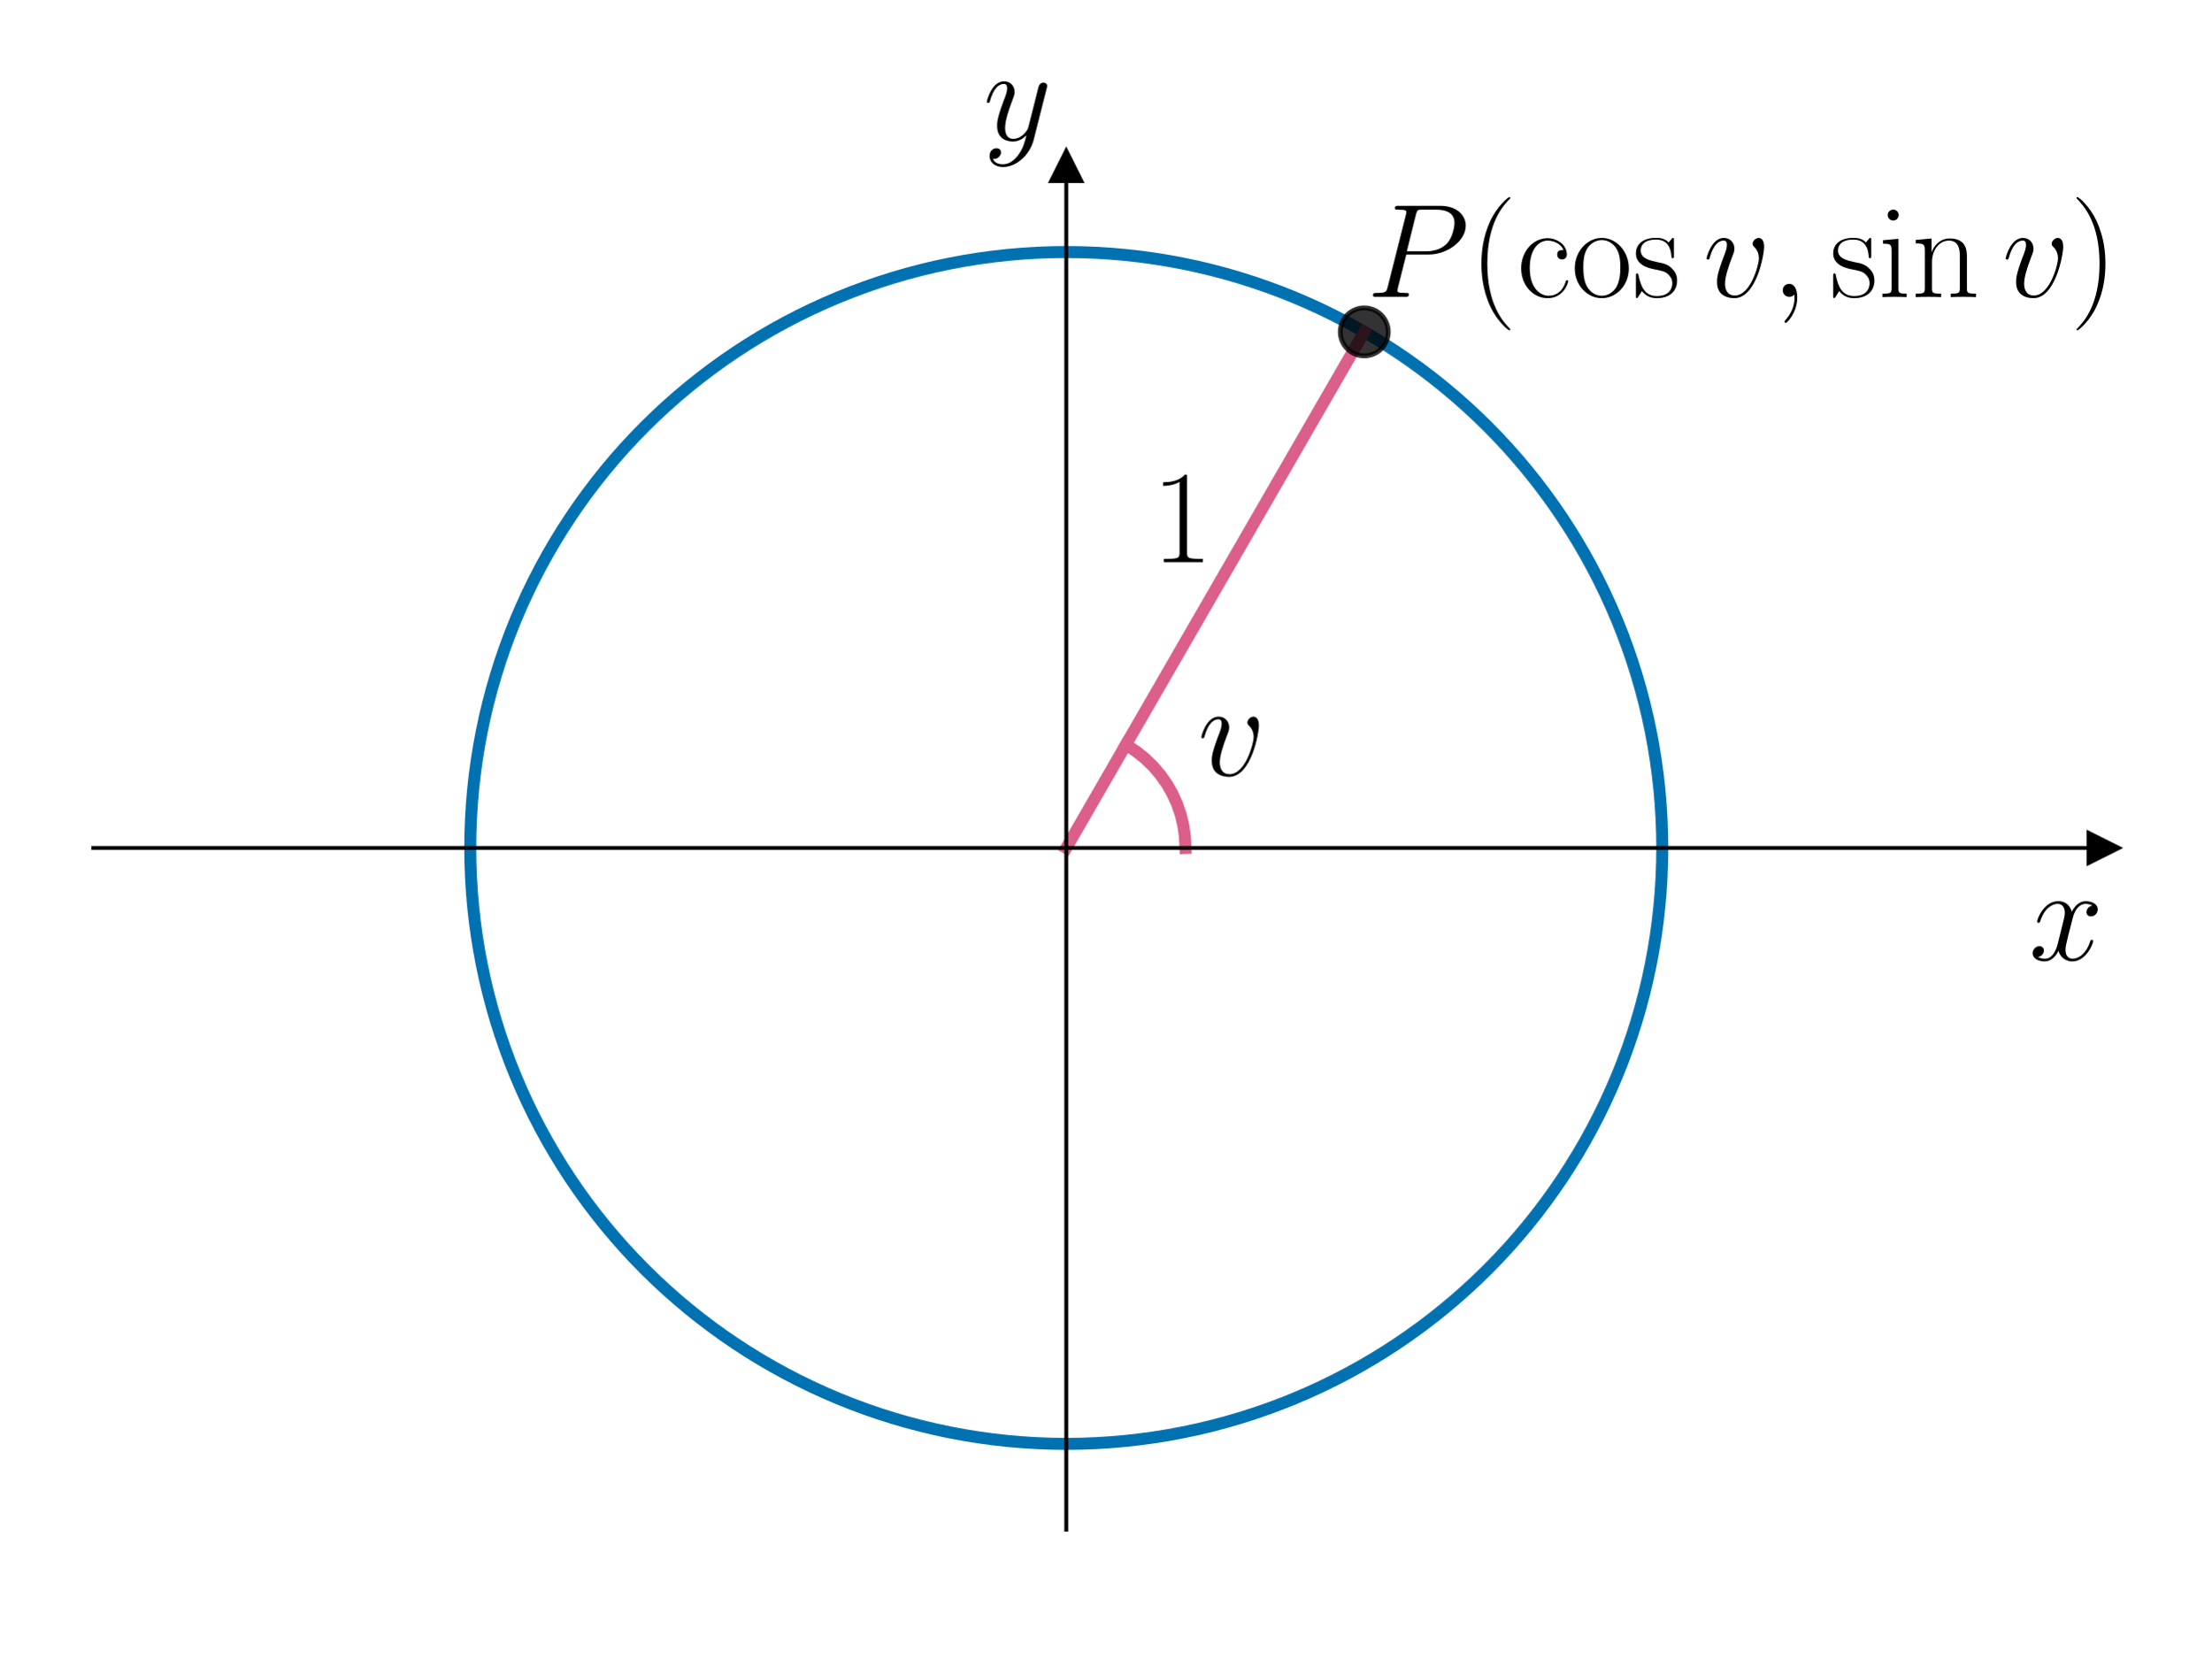
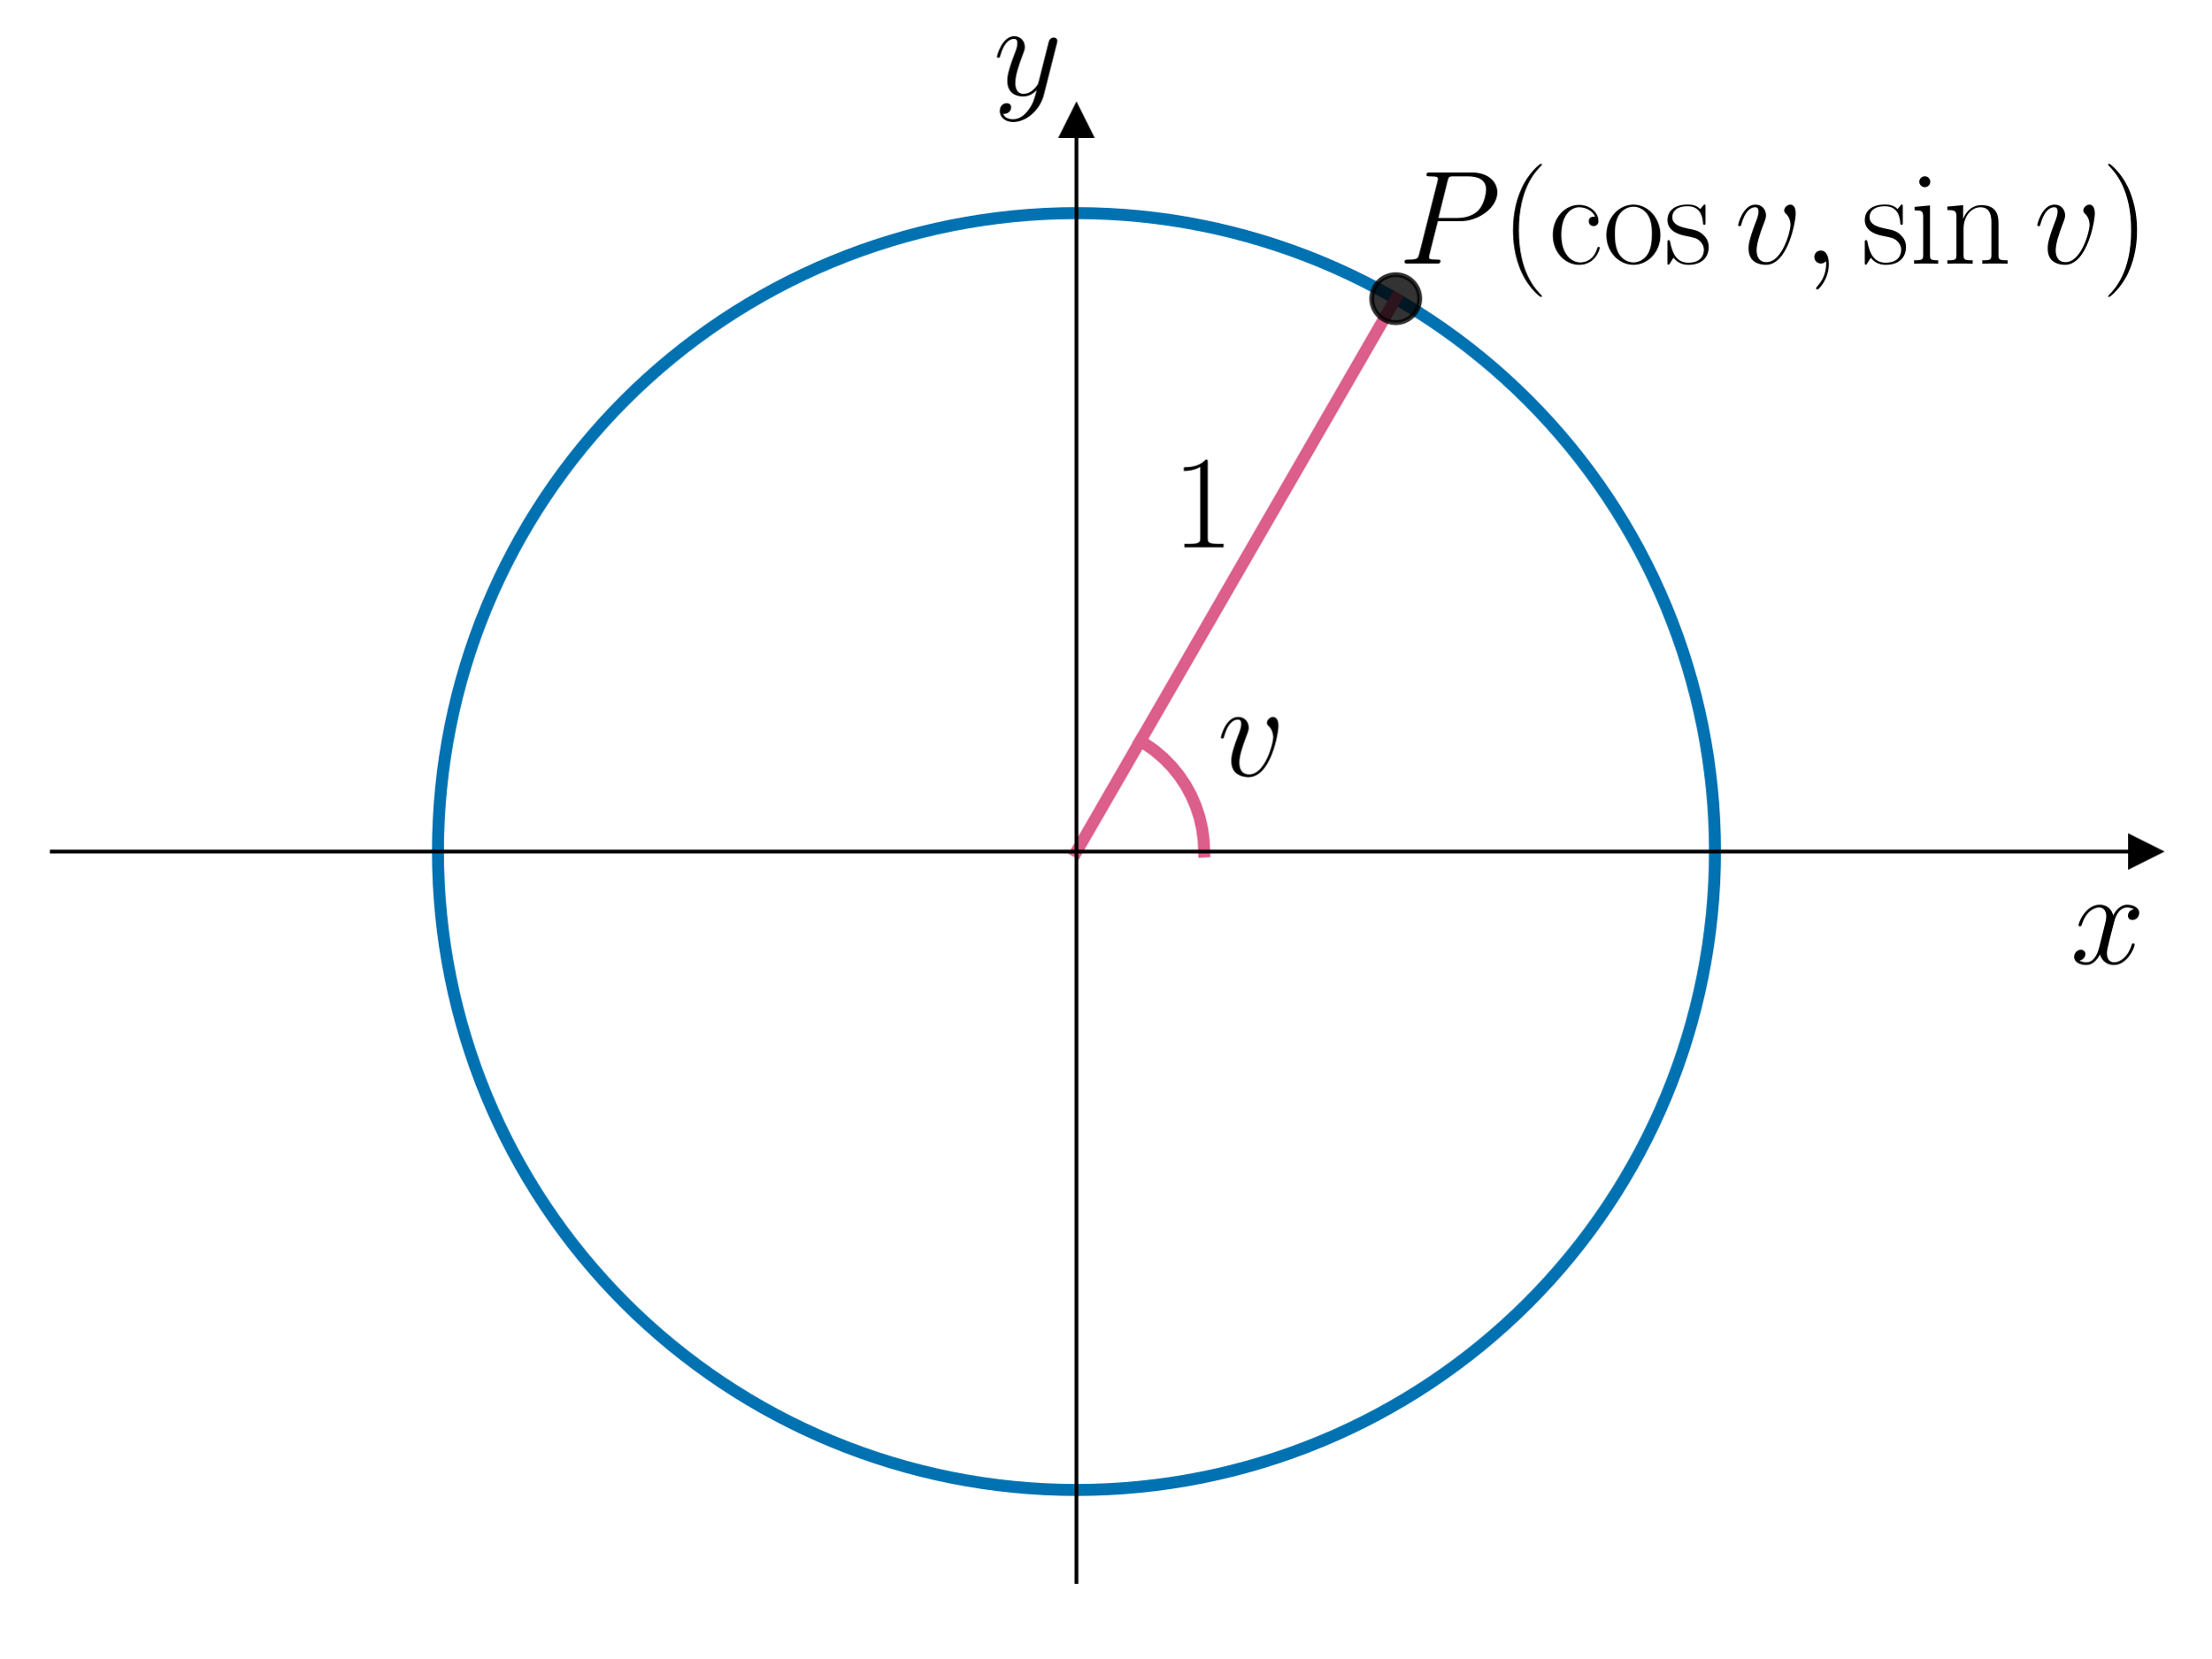
<svg xmlns="http://www.w3.org/2000/svg" xmlns:xlink="http://www.w3.org/1999/xlink" width="460.8pt" height="345.6pt" viewBox="0 0 460.8 345.6" version="1.1">
  <defs>
    <style type="text/css">*{stroke-linejoin: round; stroke-linecap: butt}</style>
  </defs>
  <g id="figure_1">
    <g id="patch_1">
      <path d="M 0 345.6  L 460.8 345.6  L 460.8 0  L 0 0  L 0 345.6  z " style="fill: none" />
    </g>
    <g id="axes_1">
      <g id="patch_2">
-         <path d="M 19.44 318.839  L 438.36 318.839  L 438.36 34.639  L 19.44 34.639  L 19.44 318.839  z " style="fill: none" />
+         <path d="M 10.8 329.723  L 447 329.723  L 447 25.251  L 10.8 25.251  L 10.8 329.723  z " style="fill: none" />
      </g>
      <g id="patch_3">
-         <path d="M 222.212 300.952  C 255.154 300.952 286.75 287.864 310.044 264.571  C 333.337 241.278 346.425 209.681 346.425 176.739  C 346.425 143.797 333.337 112.2 310.044 88.907  C 286.75 65.614 255.154 52.526 222.212 52.526  C 189.27 52.526 157.673 65.614 134.38 88.907  C 111.087 112.2 97.999 143.797 97.999 176.739  C 97.999 209.681 111.087 241.278 134.38 264.571  C 157.673 287.864 189.27 300.952 222.212 300.952  L 222.212 300.952  z " clip-path="url(#p91f30e0f2f)" style="fill: none; stroke: #0072b2; stroke-width: 2.5; stroke-linejoin: miter" />
+         <path d="M 224.338 310.56  C 259.63 310.56 293.481 296.539 318.435 271.584  C 343.39 246.629 357.412 212.778 357.412 177.487  C 357.412 142.196 343.39 108.345 318.435 83.39  C 293.481 58.435 259.63 44.414 224.338 44.414  C 189.047 44.414 155.196 58.435 130.242 83.39  C 105.287 108.345 91.265 142.196 91.265 177.487  C 91.265 212.778 105.287 246.629 130.242 271.584  C 155.196 296.539 189.047 310.56 224.338 310.56  L 224.338 310.56  z " clip-path="url(#pc8940a345a)" style="fill: none; stroke: #0072b2; stroke-width: 2.5; stroke-linejoin: miter" />
      </g>
      <g id="matplotlib.axis_1">
        <g id="text_1">
-           <g transform="translate(422.8385 200.1108) scale(0.28 -0.28)">
+           <g transform="translate(431.4785 200.8587) scale(0.28 -0.28)">
            <defs>
              <path id="CMMI12-78" d="M 3034 2606  C 2829 2567 2752 2414 2752 2293  C 2752 2139 2874 2088 2963 2088  C 3155 2088 3290 2254 3290 2427  C 3290 2695 2982 2816 2714 2816  C 2323 2816 2106 2433 2048 2312  C 1901 2816 1504 2816 1389 2816  C 736 2816 390 1980 390 1839  C 390 1814 416 1782 461 1782  C 512 1782 525 1820 538 1846  C 755 2555 1184 2689 1370 2689  C 1658 2689 1715 2420 1715 2267  C 1715 2127 1677 1980 1600 1673  L 1382 798  C 1286 415 1101 64 762 64  C 730 64 570 64 435 147  C 666 192 717 383 717 460  C 717 588 621 664 499 664  C 346 664 179 530 179 326  C 179 57 480 -64 755 -64  C 1062 -64 1280 179 1414 441  C 1517 64 1837 -64 2074 -64  C 2726 -64 3072 773 3072 913  C 3072 945 3046 971 3008 971  C 2950 971 2944 939 2925 888  C 2752 326 2381 64 2093 64  C 1869 64 1747 230 1747 492  C 1747 632 1773 734 1875 1156  L 2099 2024  C 2195 2408 2413 2689 2707 2689  C 2720 2689 2899 2689 3034 2606  z " transform="scale(0.015625)" />
            </defs>
            <use xlink:href="#CMMI12-78" transform="scale(0.996264)" />
          </g>
        </g>
      </g>
      <g id="matplotlib.axis_2">
        <g id="text_2">
-           <g transform="translate(204.8939 29.21341) scale(0.28 -0.28)">
+           <g transform="translate(207.0205 19.82545) scale(0.28 -0.28)">
            <defs>
              <path id="CMMI12-79" d="M 1683 -700  C 1510 -939 1261 -1152 947 -1152  C 870 -1152 563 -1152 467 -889  C 486 -895 518 -895 531 -895  C 723 -895 851 -729 851 -582  C 851 -435 730 -384 634 -384  C 531 -384 307 -458 307 -759  C 307 -1071 582 -1286 947 -1286  C 1587 -1286 2234 -700 2413 6  L 3040 2485  C 3046 2517 3059 2556 3059 2594  C 3059 2689 2982 2753 2886 2753  C 2829 2753 2694 2727 2643 2535  L 2170 658  C 2138 543 2138 530 2086 460  C 1958 281 1747 64 1440 64  C 1082 64 1050 415 1050 588  C 1050 952 1222 1443 1395 1903  C 1466 2088 1504 2178 1504 2305  C 1504 2574 1312 2816 998 2816  C 410 2816 173 1890 173 1839  C 173 1814 198 1782 243 1782  C 301 1782 307 1807 333 1897  C 486 2433 730 2689 979 2689  C 1037 2689 1146 2689 1146 2478  C 1146 2312 1075 2127 979 1884  C 666 1047 666 837 666 683  C 666 77 1101 -64 1421 -64  C 1606 -64 1837 -6 2061 230  L 2067 224  C 1971 -147 1907 -392 1683 -700  z " transform="scale(0.015625)" />
            </defs>
            <use xlink:href="#CMMI12-79" transform="scale(0.996264)" />
          </g>
        </g>
      </g>
      <g id="line2d_1">
        <defs>
-           <path id="m61924d0bb7" d="M 3 0  L -3 -3  L -3 3  z " style="stroke: #000000; stroke-linejoin: miter" />
+           <path id="m459c8add2c" d="M 3 0  L -3 -3  L -3 3  z " style="stroke: #000000; stroke-linejoin: miter" />
        </defs>
        <g>
-           <use xlink:href="#m61924d0bb7" x="438.36" y="176.739" style="stroke: #000000; stroke-linejoin: miter" />
+           <use xlink:href="#m459c8add2c" x="447" y="177.487" style="stroke: #000000; stroke-linejoin: miter" />
        </g>
      </g>
      <g id="line2d_2">
        <defs>
-           <path id="m14e6ed38f3" d="M 0 -3  L -3 3  L 3 3  z " style="stroke: #000000; stroke-linejoin: miter" />
+           <path id="m100acd86e3" d="M 0 -3  L -3 3  L 3 3  z " style="stroke: #000000; stroke-linejoin: miter" />
        </defs>
        <g>
-           <use xlink:href="#m14e6ed38f3" x="222.212" y="34.639" style="stroke: #000000; stroke-linejoin: miter" />
+           <use xlink:href="#m100acd86e3" x="224.338" y="25.251" style="stroke: #000000; stroke-linejoin: miter" />
        </g>
      </g>
      <g id="line2d_3">
-         <path d="M 247.054 176.739  L 246.944 174.403  L 246.615 172.087  L 246.07 169.813  L 245.313 167.6  L 244.351 165.469  L 243.193 163.437  L 241.849 161.523  L 240.331 159.743  L 238.653 158.115  L 236.828 156.651  L 234.875 155.366  L 234.633 155.225  L 234.633 155.225  " clip-path="url(#p91f30e0f2f)" style="fill: none; stroke: #dc5e8b; stroke-width: 2.5; stroke-linecap: square" />
+         <path d="M 250.953 177.487  L 250.843 175.066  L 250.512 172.664  L 249.965 170.303  L 249.205 168.001  L 248.239 165.778  L 247.075 163.652  L 245.722 161.641  L 244.192 159.761  L 242.497 158.029  L 240.651 156.457  L 238.67 155.061  L 237.646 154.438  L 237.646 154.438  " clip-path="url(#pc8940a345a)" style="fill: none; stroke: #dc5e8b; stroke-width: 2.5; stroke-linecap: square" />
      </g>
      <g id="line2d_4">
-         <path d="M 222.212 176.739  L 284.318 69.167  " clip-path="url(#p91f30e0f2f)" style="fill: none; stroke: #dc5e8b; stroke-width: 2.5; stroke-linecap: square" />
+         <path d="M 224.338 177.487  L 290.875 62.242  " clip-path="url(#pc8940a345a)" style="fill: none; stroke: #dc5e8b; stroke-width: 2.5; stroke-linecap: square" />
      </g>
      <g id="line2d_5">
        <defs>
-           <path id="m6ad18c6d67" d="M 0 5  C 1.326 5 2.598 4.473 3.536 3.536  C 4.473 2.598 5 1.326 5 0  C 5 -1.326 4.473 -2.598 3.536 -3.536  C 2.598 -4.473 1.326 -5 0 -5  C -1.326 -5 -2.598 -4.473 -3.536 -3.536  C -4.473 -2.598 -5 -1.326 -5 0  C -5 1.326 -4.473 2.598 -3.536 3.536  C -2.598 4.473 -1.326 5 0 5  z " style="stroke: #000000; stroke-opacity: 0.8" />
+           <path id="m76a34884f2" d="M 0 5  C 1.326 5 2.598 4.473 3.536 3.536  C 4.473 2.598 5 1.326 5 0  C 5 -1.326 4.473 -2.598 3.536 -3.536  C 2.598 -4.473 1.326 -5 0 -5  C -1.326 -5 -2.598 -4.473 -3.536 -3.536  C -4.473 -2.598 -5 -1.326 -5 0  C -5 1.326 -4.473 2.598 -3.536 3.536  C -2.598 4.473 -1.326 5 0 5  z " style="stroke: #000000; stroke-opacity: 0.8" />
        </defs>
-         <g clip-path="url(#p91f30e0f2f)">
-           <use xlink:href="#m6ad18c6d67" x="284.318" y="69.167" style="fill-opacity: 0.8; stroke: #000000; stroke-opacity: 0.8" />
+         <g clip-path="url(#pc8940a345a)">
+           <use xlink:href="#m76a34884f2" x="290.875" y="62.242" style="fill-opacity: 0.8; stroke: #000000; stroke-opacity: 0.8" />
        </g>
      </g>
      <g id="patch_4">
-         <path d="M 222.212 318.839  L 222.212 34.639  " style="fill: none; stroke: #000000; stroke-width: 0.8; stroke-linejoin: miter; stroke-linecap: square" />
+         <path d="M 224.338 329.723  L 224.338 25.251  " style="fill: none; stroke: #000000; stroke-width: 0.8; stroke-linejoin: miter; stroke-linecap: square" />
      </g>
      <g id="patch_5">
-         <path d="M 438.36 318.839  L 438.36 34.639  " style="fill: none" />
+         <path d="M 447 329.723  L 447 25.251  " style="fill: none" />
      </g>
      <g id="patch_6">
-         <path d="M 19.44 176.739  L 438.36 176.739  " style="fill: none; stroke: #000000; stroke-width: 0.8; stroke-linejoin: miter; stroke-linecap: square" />
+         <path d="M 10.8 177.487  L 447 177.487  " style="fill: none; stroke: #000000; stroke-width: 0.8; stroke-linejoin: miter; stroke-linecap: square" />
      </g>
      <g id="patch_7">
-         <path d="M 19.44 34.639  L 438.36 34.639  " style="fill: none" />
+         <path d="M 10.8 25.251  L 447 25.251  " style="fill: none" />
      </g>
      <g id="text_3">
-         <g transform="translate(284.8242 61.86185) scale(0.28 -0.28)">
+         <g transform="translate(291.408 54.91144) scale(0.28 -0.28)">
          <defs>
            <path id="CMMI12-50" d="M 1894 2023  L 2970 2023  C 3853 2023 4736 2673 4736 3401  C 4736 3898 4314 4352 3507 4352  L 1530 4352  C 1408 4352 1350 4352 1350 4231  C 1350 4167 1408 4167 1504 4167  C 1894 4167 1894 4116 1894 4046  C 1894 4034 1894 3995 1869 3899  L 1005 472  C 947 249 934 185 486 185  C 365 185 301 185 301 70  C 301 0 358 0 397 0  C 518 0 646 0 768 0  L 1517 0  C 1638 0 1773 0 1894 0  C 1946 0 2016 0 2016 121  C 2016 185 1958 185 1862 185  C 1478 185 1472 230 1472 293  C 1472 325 1478 369 1485 401  L 1894 2023  z M 2355 3930  C 2413 4167 2438 4167 2688 4167  L 3322 4167  C 3802 4167 4198 4013 4198 3535  C 4198 3369 4115 2827 3821 2534  C 3712 2419 3405 2176 2822 2176  L 1920 2176  L 2355 3930  z " transform="scale(0.015625)" />
            <path id="CMR17-28" d="M 1958 -1561  C 1958 -1555 1958 -1542 1939 -1523  C 1645 -1224 858 -407 858 1581  C 858 3569 1632 4379 1946 4697  C 1946 4704 1958 4717 1958 4736  C 1958 4755 1939 4768 1914 4768  C 1843 4768 1299 4296 986 3594  C 666 2887 576 2199 576 1588  C 576 1128 621 351 1005 -471  C 1312 -1135 1837 -1600 1914 -1600  C 1946 -1600 1958 -1587 1958 -1561  z " transform="scale(0.015625)" />
            <path id="CMR17-63" d="M 2234 2240  C 2112 2240 1933 2240 1933 2017  C 1933 1838 2080 1787 2163 1787  C 2208 1787 2394 1807 2394 2024  C 2394 2467 1958 2803 1466 2803  C 787 2803 211 2178 211 1363  C 211 516 813 -64 1466 -64  C 2259 -64 2458 677 2458 748  C 2458 774 2451 793 2406 793  C 2362 793 2355 787 2330 703  C 2163 180 1798 51 1523 51  C 1114 51 621 427 621 1369  C 621 2338 1094 2688 1472 2688  C 1722 2688 2093 2573 2234 2240  z " transform="scale(0.015625)" />
            <path id="CMR17-6f" d="M 2758 1356  C 2758 2176 2163 2816 1466 2816  C 768 2816 173 2176 173 1356  C 173 551 768 -64 1466 -64  C 2163 -64 2758 551 2758 1356  z M 1466 51  C 1165 51 909 230 762 480  C 602 767 582 1126 582 1408  C 582 1677 595 2010 762 2298  C 890 2509 1139 2714 1466 2714  C 1754 2714 1997 2554 2150 2330  C 2349 2029 2349 1607 2349 1408  C 2349 1158 2336 775 2163 467  C 1984 173 1709 51 1466 51  z " transform="scale(0.015625)" />
            <path id="CMR17-73" d="M 1978 2697  C 1978 2813 1971 2819 1933 2819  C 1907 2819 1901 2813 1824 2717  C 1805 2691 1747 2626 1728 2601  C 1523 2819 1235 2819 1126 2819  C 416 2819 160 2447 160 2076  C 160 1498 813 1365 998 1325  C 1402 1243 1542 1217 1677 1101  C 1760 1025 1901 884 1901 654  C 1901 384 1747 38 1158 38  C 602 38 403 460 288 1021  C 269 1110 269 1117 218 1117  C 166 1117 160 1110 160 983  L 160 63  C 160 -51 166 -58 205 -58  C 237 -58 243 -51 275 0  C 314 57 410 211 448 276  C 576 103 800 -64 1158 -64  C 1792 -64 2131 283 2131 784  C 2131 1112 1958 1285 1875 1362  C 1683 1561 1459 1606 1190 1657  C 838 1735 390 1825 390 2217  C 390 2383 480 2737 1126 2737  C 1811 2737 1850 2094 1862 1888  C 1869 1856 1901 1849 1920 1849  C 1978 1849 1978 1869 1978 1978  L 1978 2697  z " transform="scale(0.015625)" />
            <path id="CMMI12-76" d="M 2925 2389  C 2925 2791 2720 2816 2669 2816  C 2515 2816 2374 2663 2374 2535  C 2374 2459 2419 2414 2445 2389  C 2509 2331 2675 2159 2675 1827  C 2675 1558 2291 64 1523 64  C 1133 64 1056 390 1056 626  C 1056 945 1203 1392 1376 1852  C 1478 2114 1504 2178 1504 2305  C 1504 2574 1312 2816 998 2816  C 410 2816 173 1890 173 1839  C 173 1814 198 1782 243 1782  C 301 1782 307 1807 333 1897  C 486 2446 736 2689 979 2689  C 1037 2689 1146 2689 1146 2478  C 1146 2312 1075 2127 979 1884  C 672 1067 672 869 672 715  C 672 575 691 313 890 134  C 1120 -64 1440 -64 1498 -64  C 2560 -64 2925 2024 2925 2389  z " transform="scale(0.015625)" />
            <path id="CMMI12-3b" d="M 1248 -31  C 1248 343 1126 619 864 619  C 659 619 557 453 557 313  C 557 172 653 0 870 0  C 954 0 1024 26 1082 83  C 1094 96 1101 96 1107 96  C 1120 96 1120 5 1120 -27  C 1120 -240 1082 -659 710 -1080  C 640 -1157 640 -1170 640 -1183  C 640 -1216 672 -1248 704 -1248  C 755 -1248 1248 -771 1248 -31  z " transform="scale(0.015625)" />
            <path id="CMR17-69" d="M 992 3909  C 992 4049 877 4170 730 4170  C 589 4170 467 4056 467 3909  C 467 3769 582 3648 730 3648  C 870 3648 992 3763 992 3909  z M 243 2706  L 243 2541  C 602 2541 653 2502 653 2197  L 653 427  C 653 184 627 153 218 153  L 218 -13  C 371 0 646 0 806 0  C 960 0 1222 0 1370 -13  L 1370 153  C 992 153 979 191 979 420  L 979 2776  L 243 2706  z " transform="scale(0.015625)" />
            <path id="CMR17-6e" d="M 2656 1933  C 2656 2259 2592 2790 1837 2790  C 1331 2790 1069 2400 973 2144  L 966 2144  L 966 2790  L 211 2720  L 211 2554  C 589 2554 646 2515 646 2208  L 646 428  C 646 184 621 153 211 153  L 211 -13  C 365 0 646 0 813 0  C 979 0 1267 0 1421 -13  L 1421 153  C 1011 153 986 178 986 428  L 986 1658  C 986 2247 1344 2688 1792 2688  C 2266 2688 2317 2266 2317 1958  L 2317 428  C 2317 184 2291 153 1882 153  L 1882 -13  C 2035 0 2317 0 2483 0  C 2650 0 2938 0 3091 -13  L 3091 153  C 2682 153 2656 178 2656 428  L 2656 1933  z " transform="scale(0.015625)" />
            <path id="CMR17-29" d="M 1683 1581  C 1683 2040 1638 2817 1254 3639  C 947 4303 422 4768 346 4768  C 326 4768 301 4761 301 4729  C 301 4717 307 4710 314 4697  C 621 4378 1402 3568 1402 1584  C 1402 -407 627 -1217 314 -1537  C 307 -1549 301 -1556 301 -1568  C 301 -1600 326 -1600 346 -1600  C 416 -1600 960 -1128 1274 -426  C 1594 281 1683 969 1683 1581  z " transform="scale(0.015625)" />
          </defs>
          <use xlink:href="#CMMI12-50" transform="scale(0.996264)" />
          <use xlink:href="#CMR17-28" transform="translate(76.42582 0) scale(0.996264)" />
          <use xlink:href="#CMR17-63" transform="translate(111.7066 0) scale(0.996264)" />
          <use xlink:href="#CMR17-6f" transform="translate(152.1922 0) scale(0.996264)" />
          <use xlink:href="#CMR17-73" transform="translate(197.8827 0) scale(0.996264)" />
          <use xlink:href="#CMMI12-76" transform="translate(250.2885 0) scale(0.996264)" />
          <use xlink:href="#CMMI12-3b" transform="translate(301.0236 0) scale(0.996264)" />
          <use xlink:href="#CMR17-73" transform="translate(344.7252 0) scale(0.996264)" />
          <use xlink:href="#CMR17-69" transform="translate(380.5266 0) scale(0.996264)" />
          <use xlink:href="#CMR17-6e" transform="translate(405.3976 0) scale(0.996264)" />
          <use xlink:href="#CMMI12-76" transform="translate(472.8974 0) scale(0.996264)" />
          <use xlink:href="#CMR17-29" transform="translate(523.6326 0) scale(0.996264)" />
        </g>
      </g>
      <g id="text_4">
-         <g transform="translate(239.9659 117.1723) scale(0.28 -0.28)">
+         <g transform="translate(244.2804 114.0584) scale(0.28 -0.28)">
          <defs>
            <path id="CMR17-31" d="M 1702 4058  C 1702 4192 1696 4192 1606 4192  C 1357 3916 979 3827 621 3827  C 602 3827 570 3827 563 3808  C 557 3795 557 3782 557 3648  C 755 3648 1088 3686 1344 3839  L 1344 461  C 1344 236 1331 160 781 160  L 589 160  L 589 0  C 896 0 1216 0 1523 0  C 1830 0 2150 0 2458 0  L 2458 160  L 2266 160  C 1715 160 1702 230 1702 458  L 1702 4058  z " transform="scale(0.015625)" />
          </defs>
          <use xlink:href="#CMR17-31" transform="scale(0.996264)" />
        </g>
      </g>
      <g id="text_5">
-         <g transform="translate(249.6106 161.6421) scale(0.28 -0.28)">
+         <g transform="translate(253.6826 161.7003) scale(0.28 -0.28)">
          <use xlink:href="#CMMI12-76" transform="scale(0.996264)" />
        </g>
      </g>
    </g>
  </g>
  <defs>
-     <clipPath id="p91f30e0f2f">
-       <rect x="19.44" y="34.639" width="418.92" height="284.199" />
+     <clipPath id="pc8940a345a">
+       <rect x="10.8" y="25.251" width="436.2" height="304.471" />
    </clipPath>
  </defs>
</svg>
